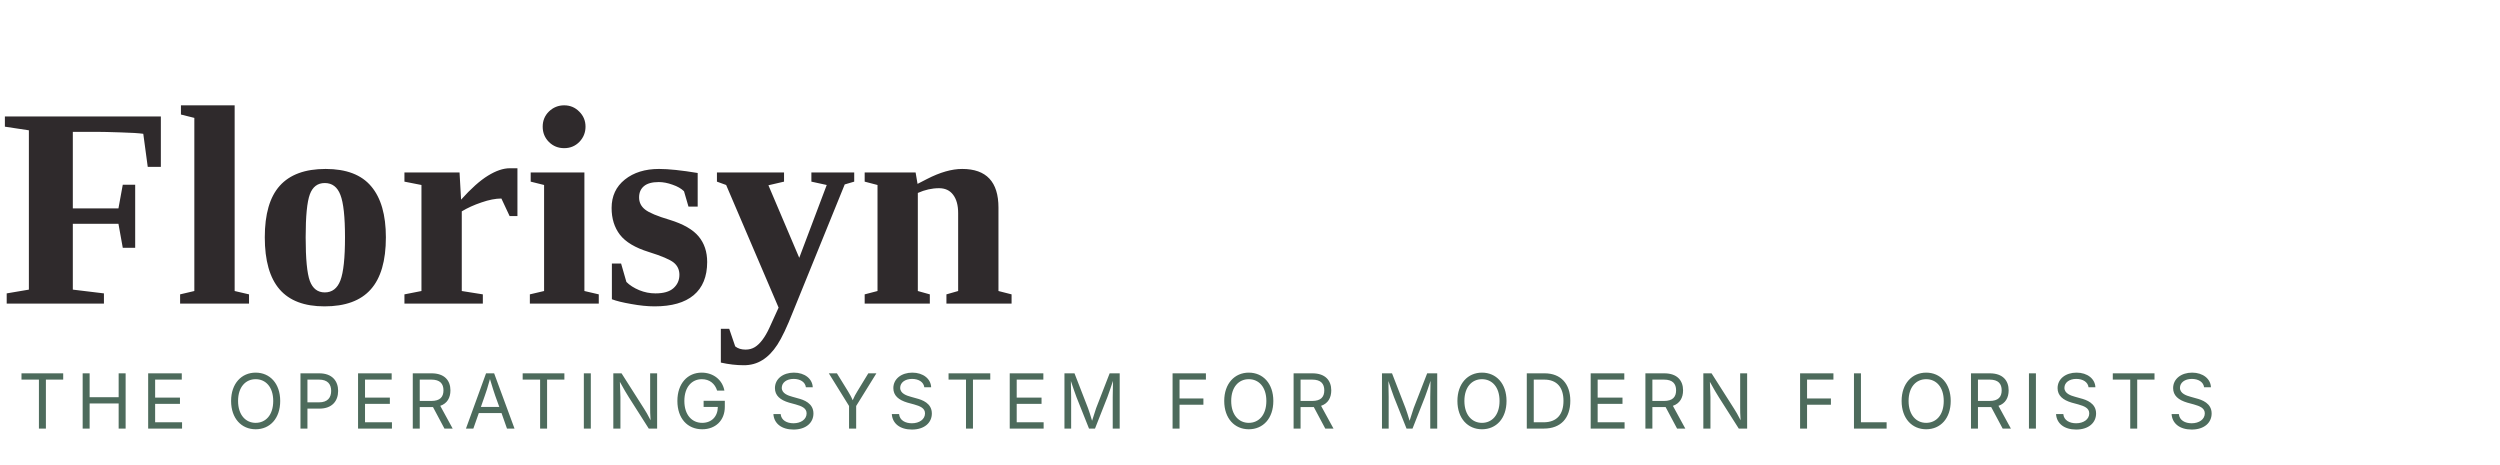
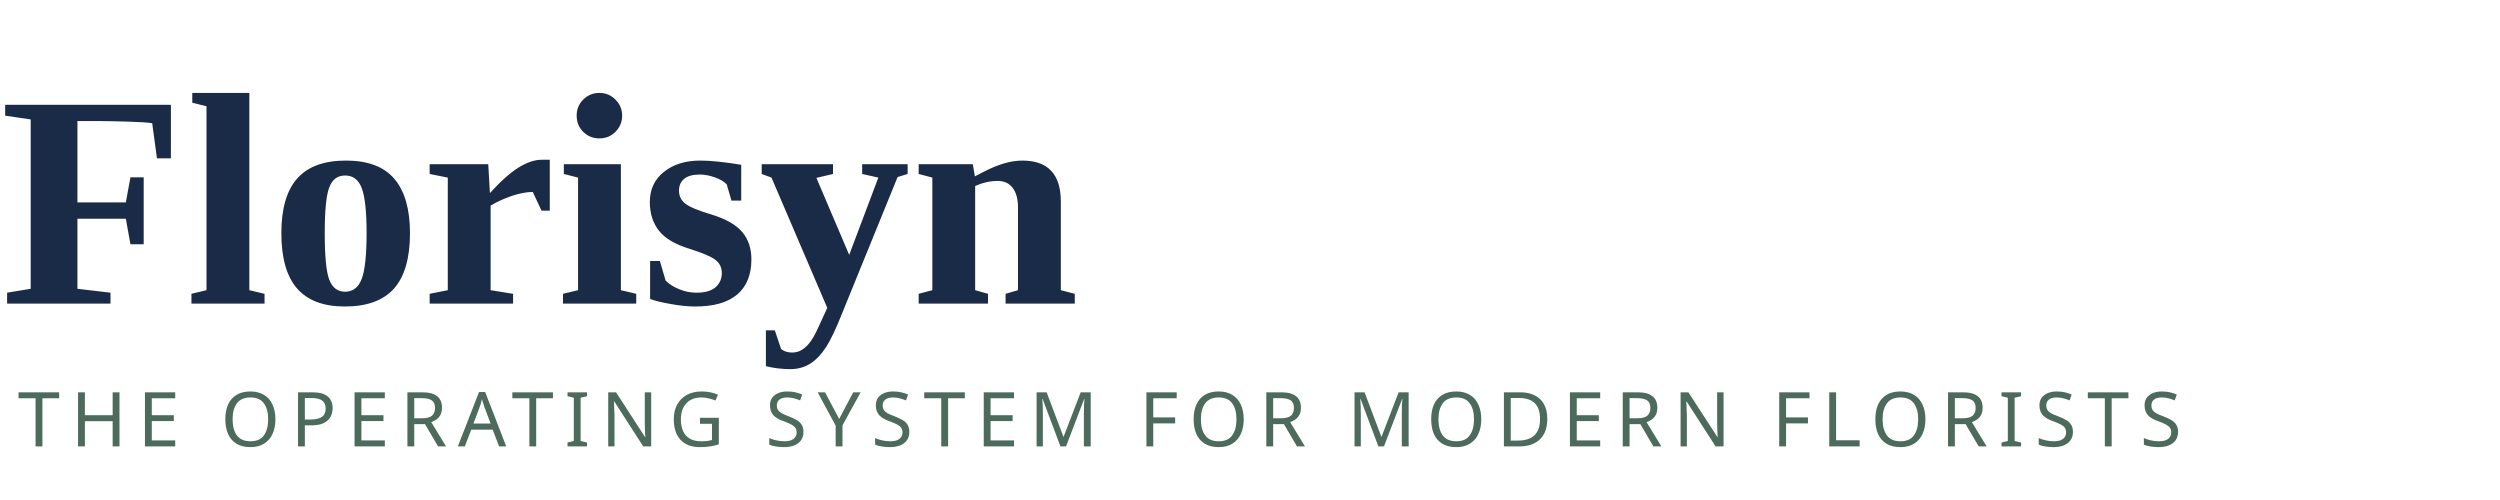
- <svg xmlns="http://www.w3.org/2000/svg" viewBox="0 0 280 52" role="img" aria-label="Florisyn">
-   <text x="0" y="34" font-family="Georgia, 'Times New Roman', serif" font-size="32" font-weight="600" fill="#2f2a2c">Florisyn</text>
-   <text x="2" y="48" font-family="Inter, system-ui, sans-serif" font-size="8.5" letter-spacing="0.12em" fill="#4d6b5c">THE OPERATING SYSTEM FOR MODERN FLORISTS</text>
+ <svg xmlns="http://www.w3.org/2000/svg" viewBox="0 0 280 56" role="img" aria-label="Florisyn">
+   <text x="0" y="34" font-family="'Playfair Display', Georgia, 'Times New Roman', serif" font-size="34" font-weight="600" fill="#1a2b48">Florisyn</text>
+   <text x="2" y="50" font-family="Figtree, system-ui, sans-serif" font-size="8.5" letter-spacing="0.14em" fill="#4d6b5c">THE OPERATING SYSTEM FOR MODERN FLORISTS</text>
</svg>
